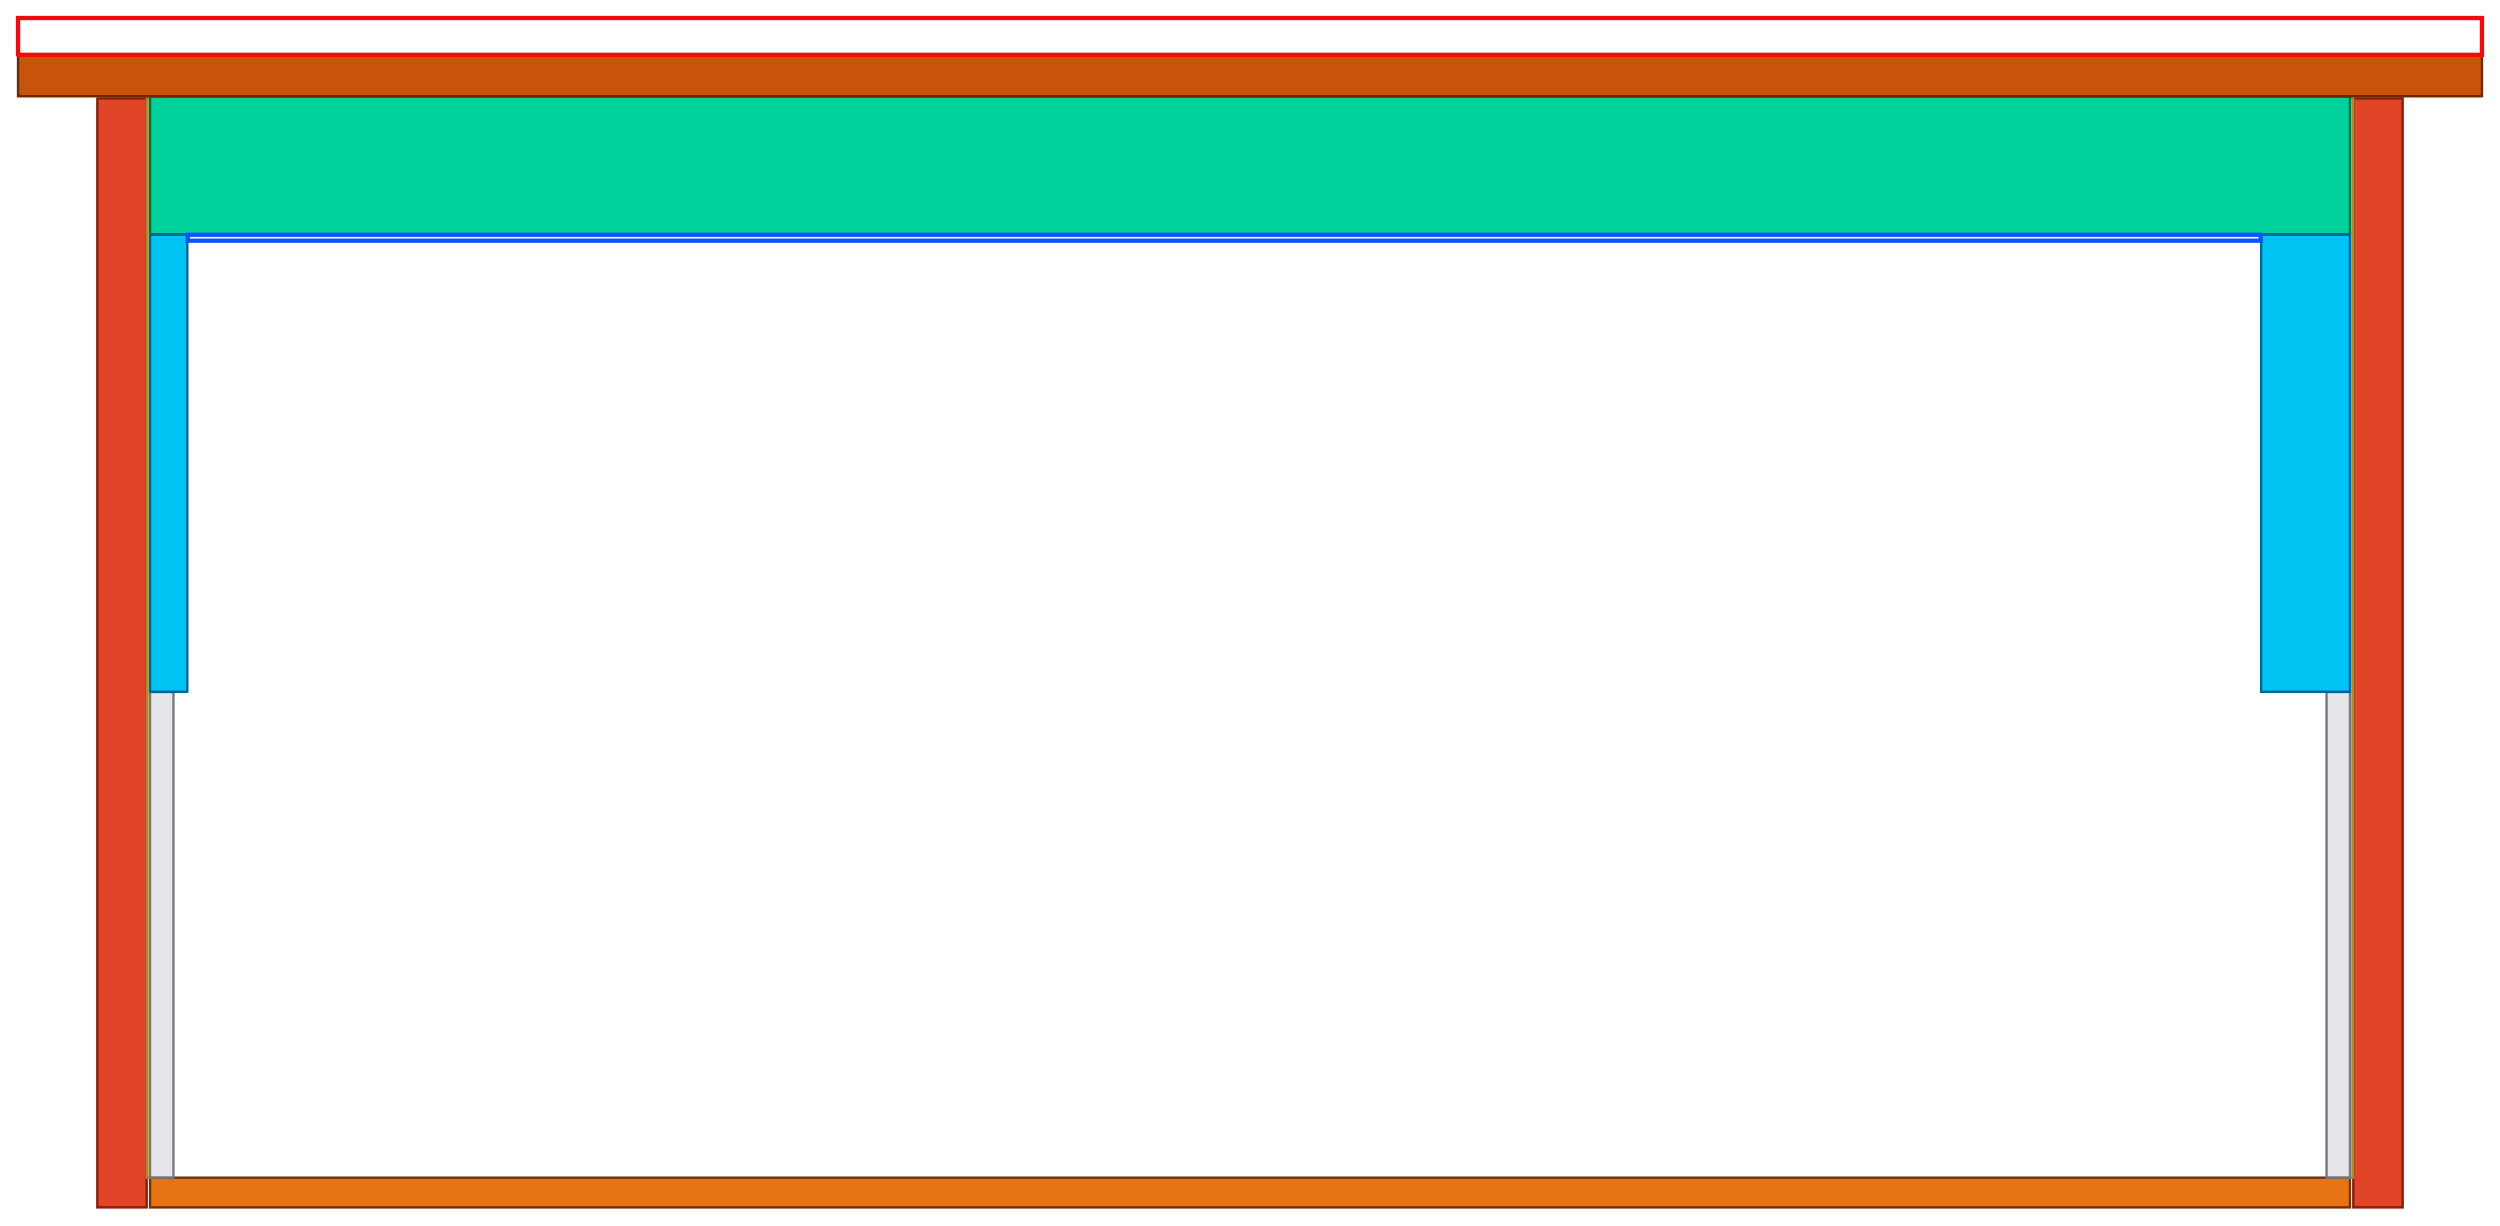
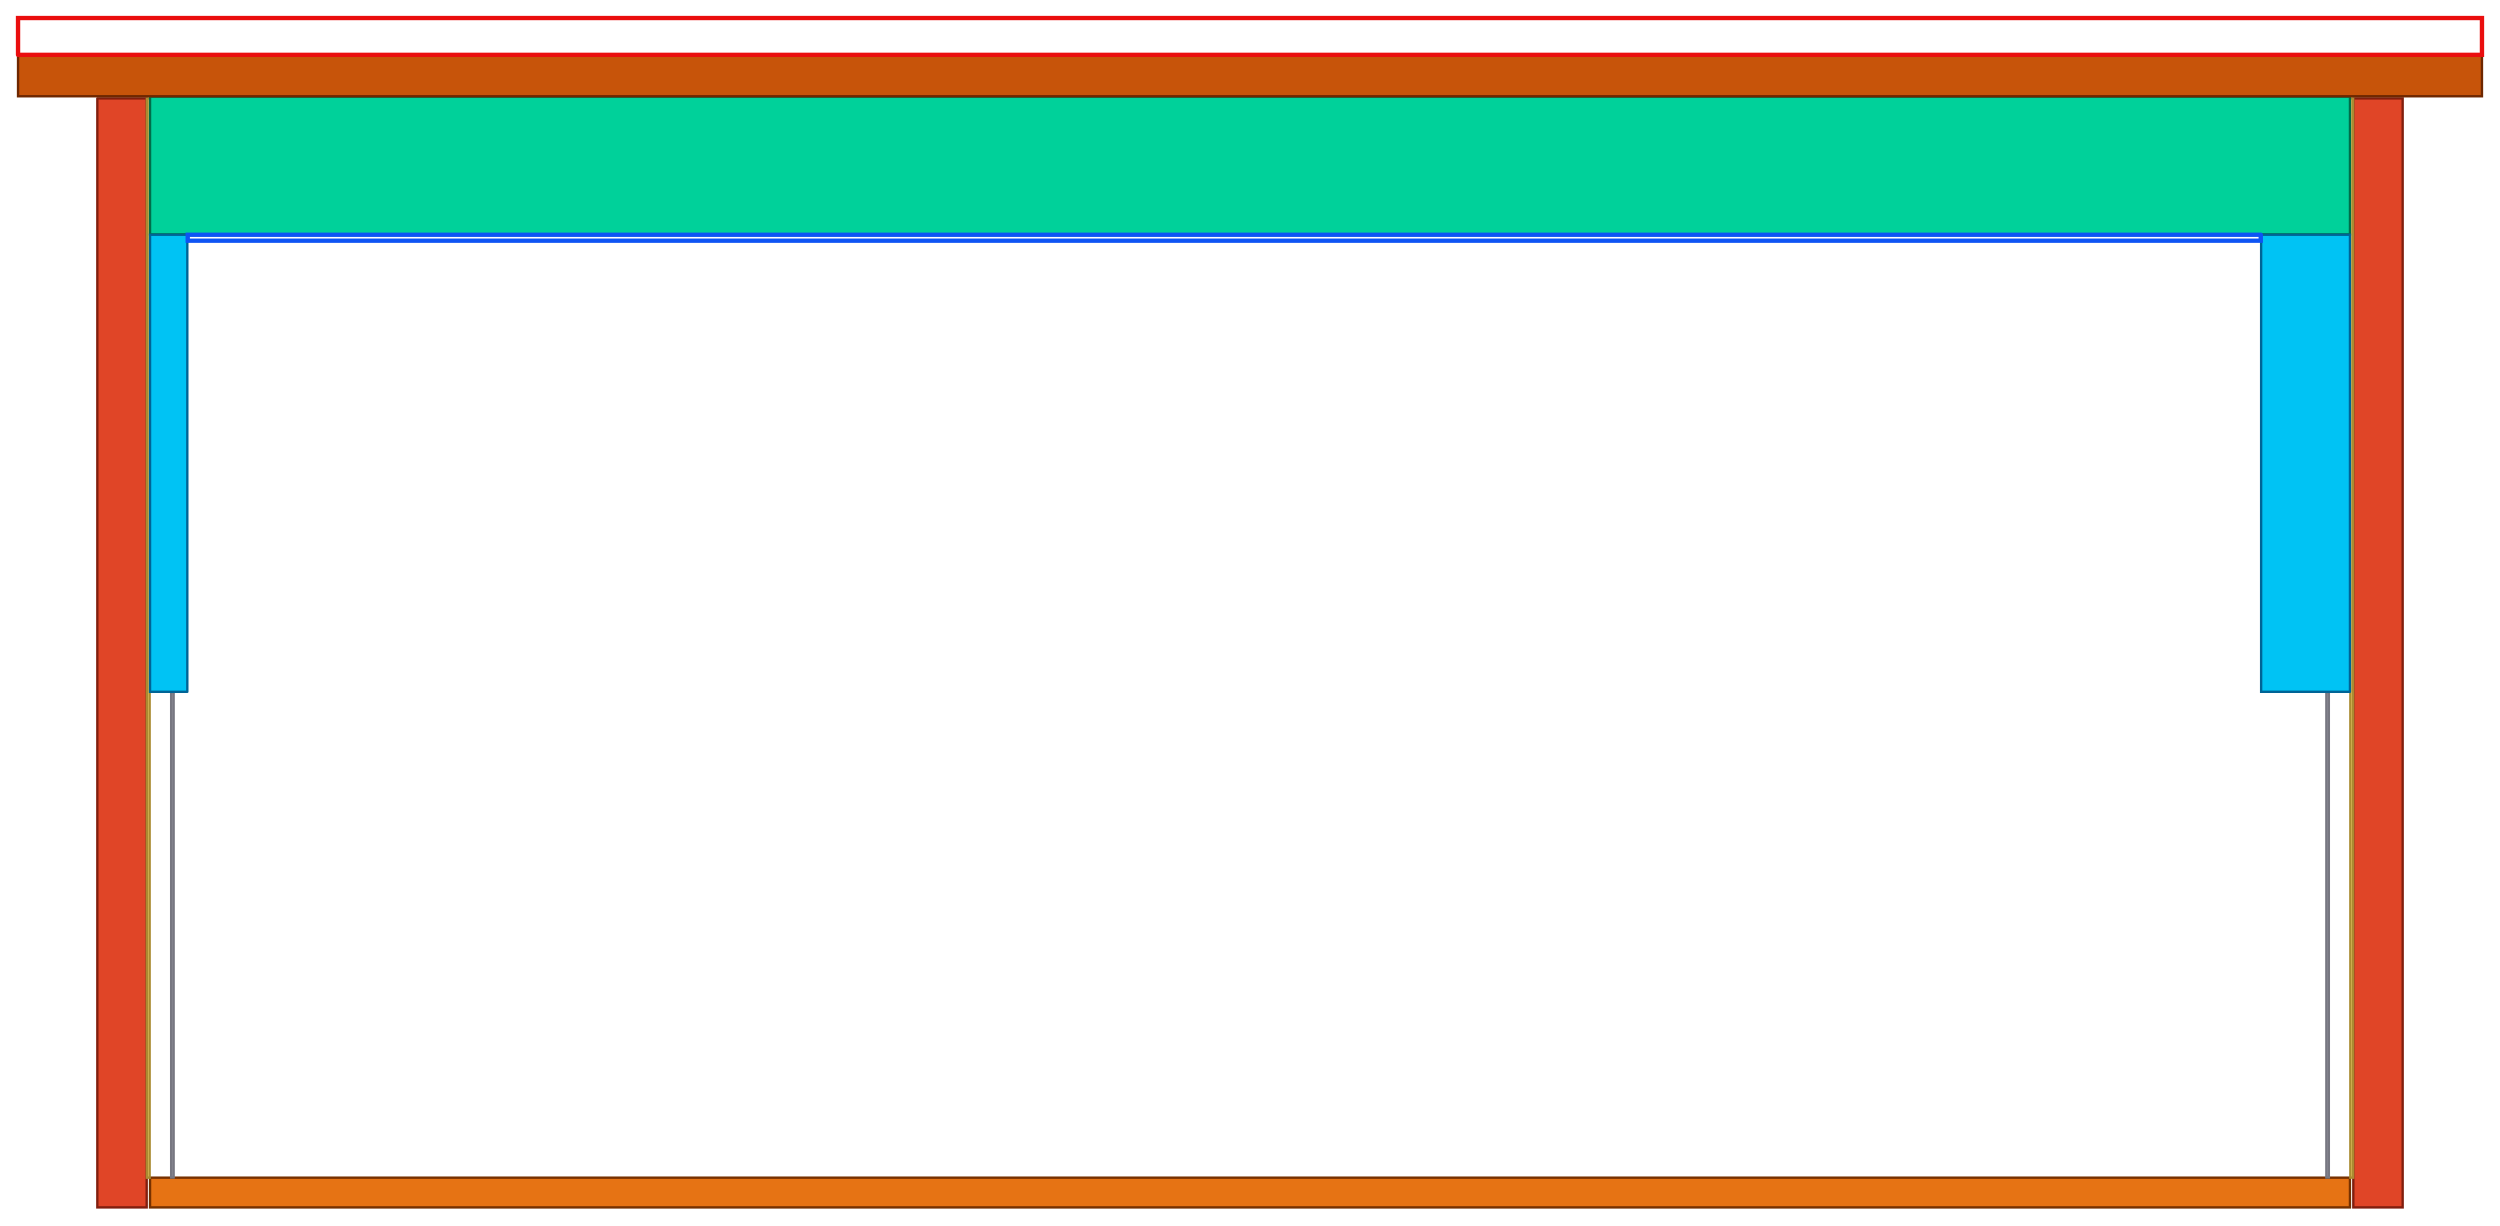
<svg xmlns="http://www.w3.org/2000/svg" width="12612.0mm" height="6182.0mm" viewBox="-756.0 -5941.0 12612.0 6182.0" version="1.1">
  <g transform="scale(1,-1)" stroke-linecap="round">
    <g fill="rgb(230,115,20)" stroke="rgb(119,49,0)" stroke-width="12.0" id="podlaha">
      <path d="M 1.0,0.0 L 11099.0,0.0 L 11099.0,-150.0 L 1.0,-150.0 L 1.0,0.0" />
    </g>
    <g fill="rgb(224,69,39)" stroke="rgb(129,30,14)" stroke-width="12.0" id="zdivo">
      <path d="M -265.0,5444.592 L -16.0,5444.592 L -16.0,-150.0 L -265.0,-150.0 L -265.0,5444.592" />
      <path d="M 11116.0,5444.592 L 11365.0,5444.592 L 11365.0,-150.0 L 11116.0,-150.0 L 11116.0,5444.592" />
    </g>
    <g fill="rgb(255,224,119)" stroke="rgb(170,139,49)" stroke-width="12.0" id="omitka">
      <path d="M -15.0,5444.592 L -1.0,5444.592 L -1.0,0.0 L -15.0,0.0 L -15.0,5444.592" />
      <path d="M 11101.0,5444.592 L 11115.0,5444.592 L 11115.0,0.0 L 11101.0,0.0 L 11101.0,5444.592" />
    </g>
    <g fill="rgb(0,209,154)" stroke="rgb(0,110,74)" stroke-width="12.0" id="vata">
      <path d="M 1.0,5453.462 L 11099.0,5453.462 L 11099.0,4758.695 L 1.0,4758.695 L 1.0,5453.462" />
    </g>
    <g fill="rgb(230,230,234)" stroke="rgb(119,119,129)" stroke-width="12.0" id="sdk">
-       <path d="M 1.0,2450.0 L 119.0,2450.0 L 119.0,1.0 L 1.0,1.0 L 1.0,2450.0" />
-       <path d="M 10981.0,2450.0 L 11099.0,2450.0 L 11099.0,1.0 L 10981.0,1.0 L 10981.0,2450.0" />
+       <path d="M 107.5,2450.0 L 120.0,2450.0 L 120.0,1.0 L 107.5,1.0 L 107.5,2450.0" />
+       <path d="M 10980.0,2450.0 L 10992.5,2450.0 L 10992.5,1.0 L 10980.0,1.0 L 10980.0,2450.0" />
    </g>
    <g fill="rgb(199,84,10)" stroke="rgb(110,39,0)" stroke-width="12.0" id="krov">
      <path d="M -665.0,5662.327 L 11765.0,5662.327 L 11765.0,5455.462 L -665.0,5455.462 L -665.0,5662.327" />
    </g>
    <g fill="rgb(0,195,244)" stroke="rgb(0,100,150)" stroke-width="12.0" id="predstena">
      <path d="M 189.0,2451.0 L 1.0,2451.0 L 1.0,4756.695 L 189.0,4756.695 L 189.0,2451.0" />
      <path d="M 11099.0,2451.0 L 10651.0,2451.0 L 10651.0,4756.695 L 11099.0,4756.695 L 11099.0,2451.0" />
    </g>
    <g fill="none" stroke="rgb(14,84,244)" stroke-width="22.0" id="podhled">
      <path d="M 10649.0,4756.695 L 10649.0,4726.695 L 191.0,4726.695 L 191.0,4756.695 L 10649.0,4756.695" />
    </g>
    <g fill="none" stroke="rgb(234,14,14)" stroke-width="22.0" id="krytina">
      <path d="M -665.0,5664.327 L -665.0,5850.0 L 11765.0,5850.0 L 11765.0,5664.327 L -665.0,5664.327" />
    </g>
  </g>
</svg>
